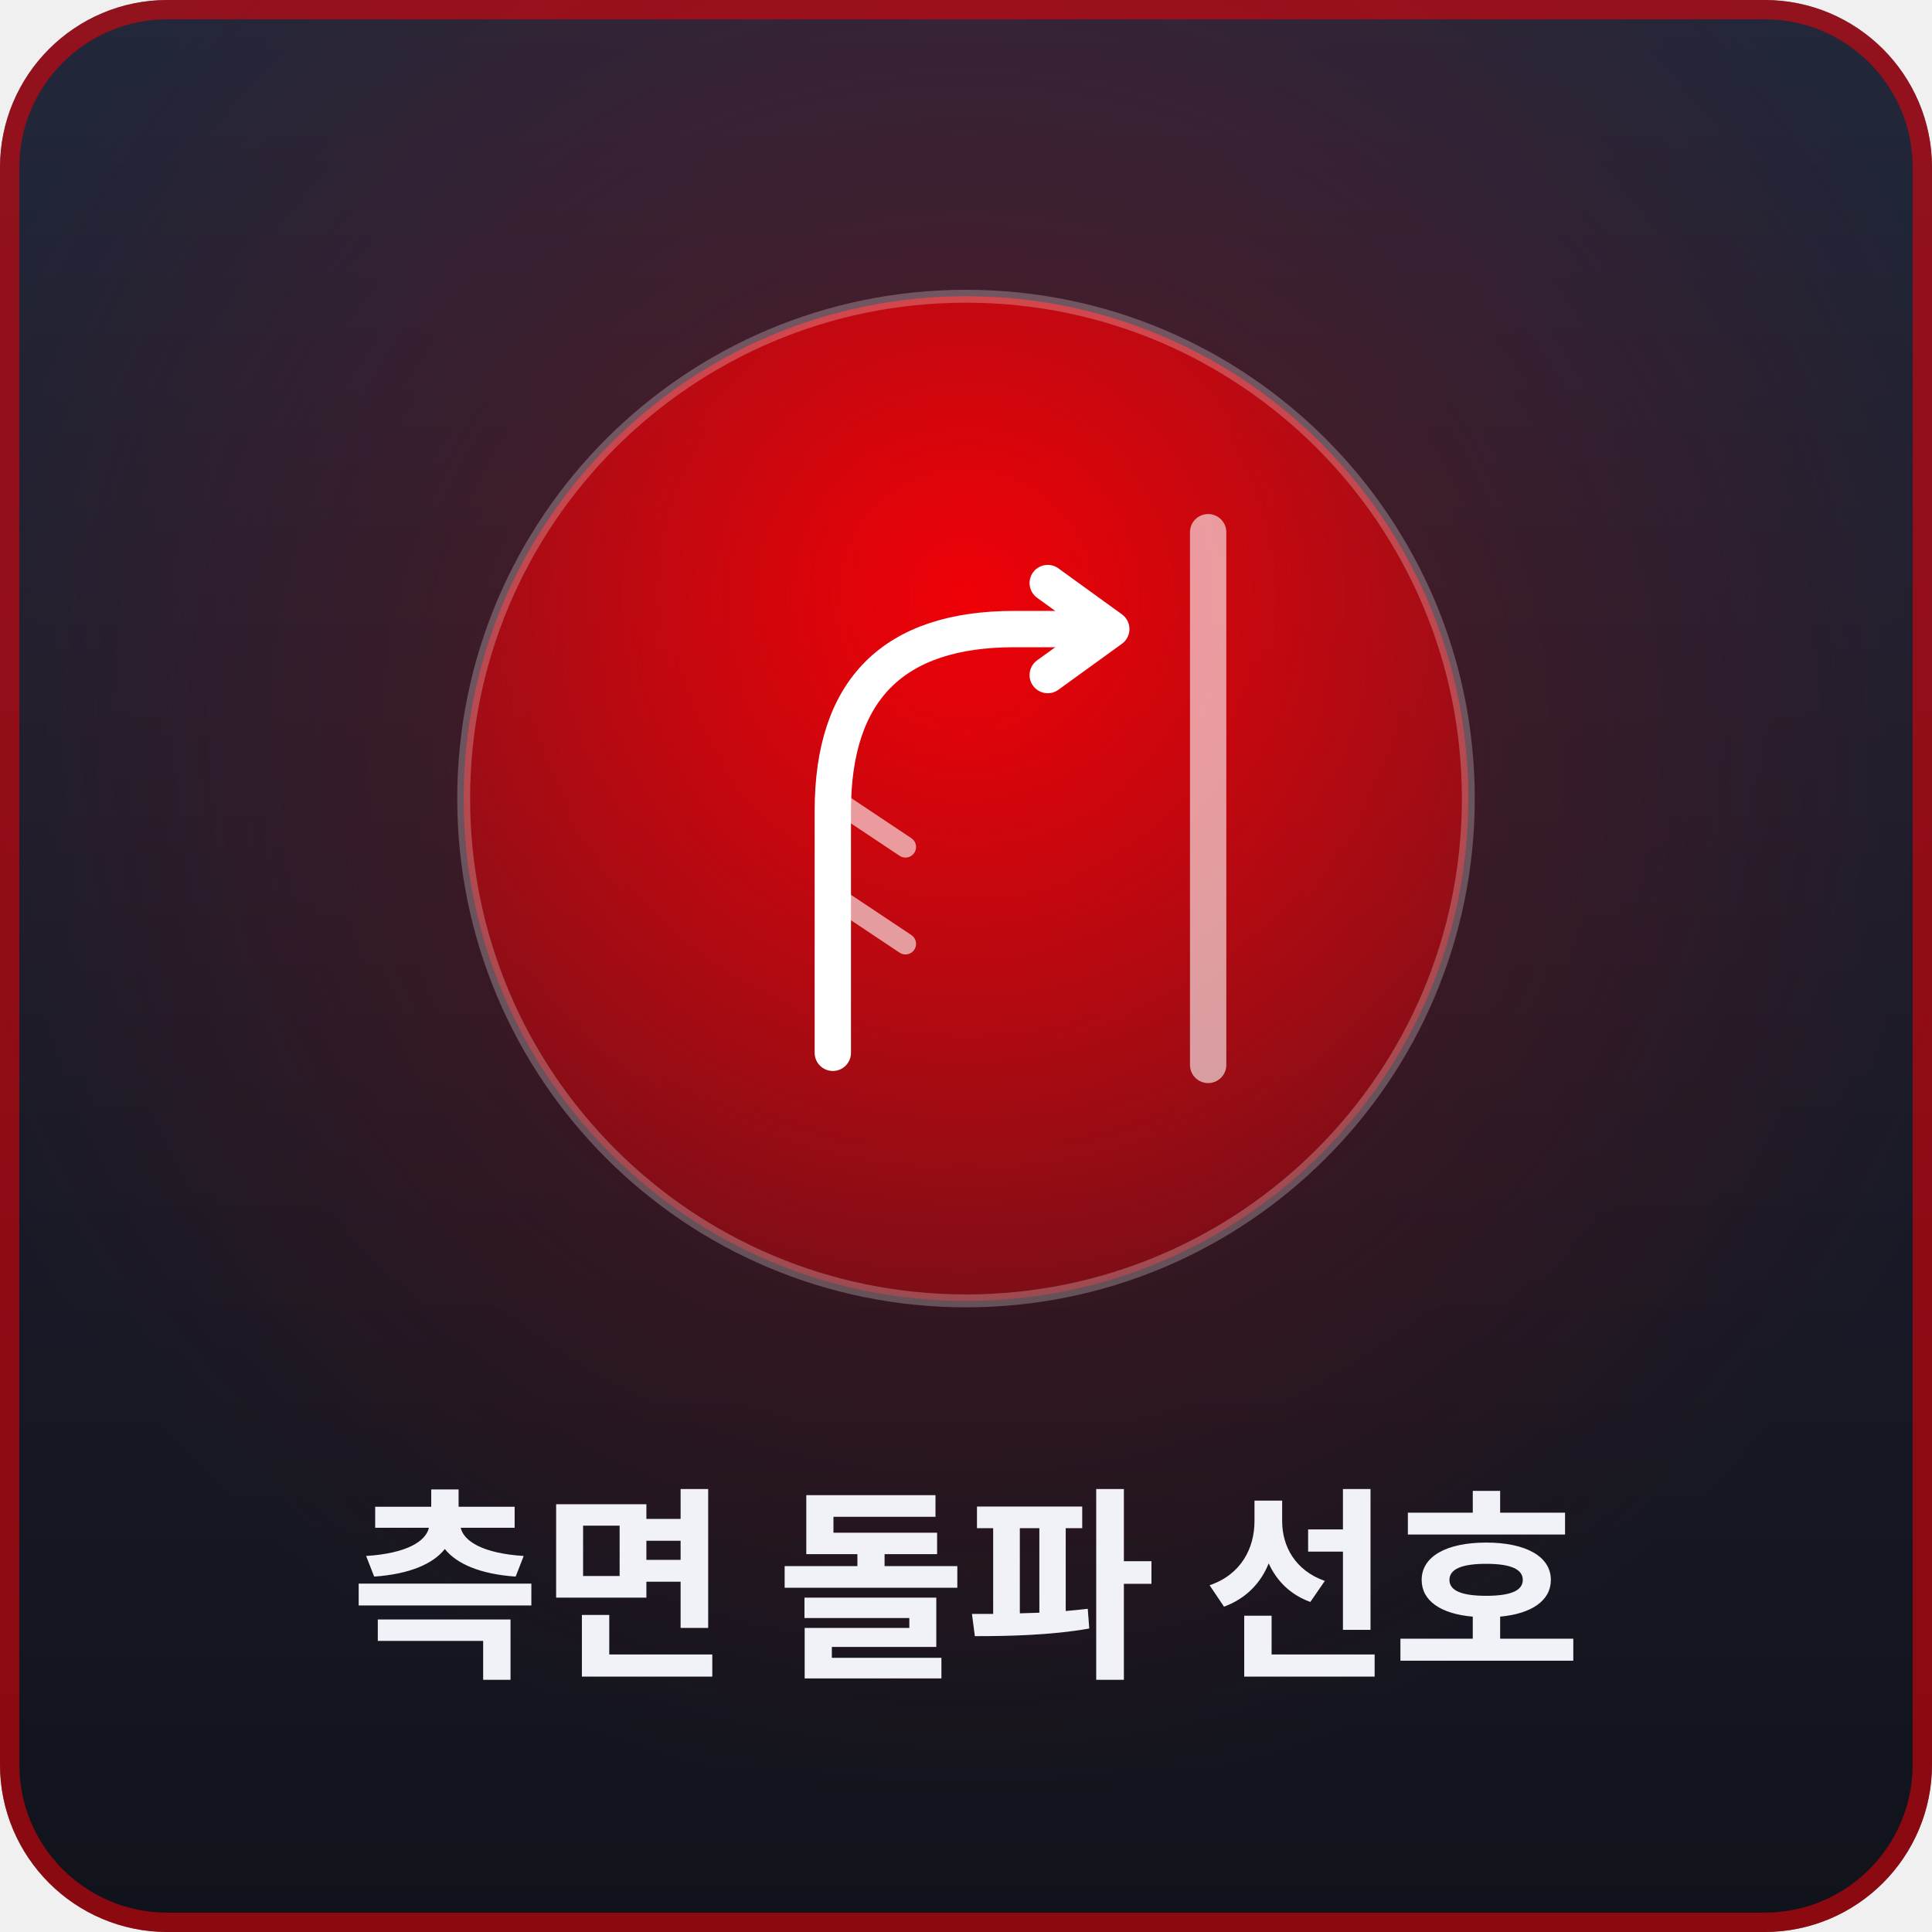
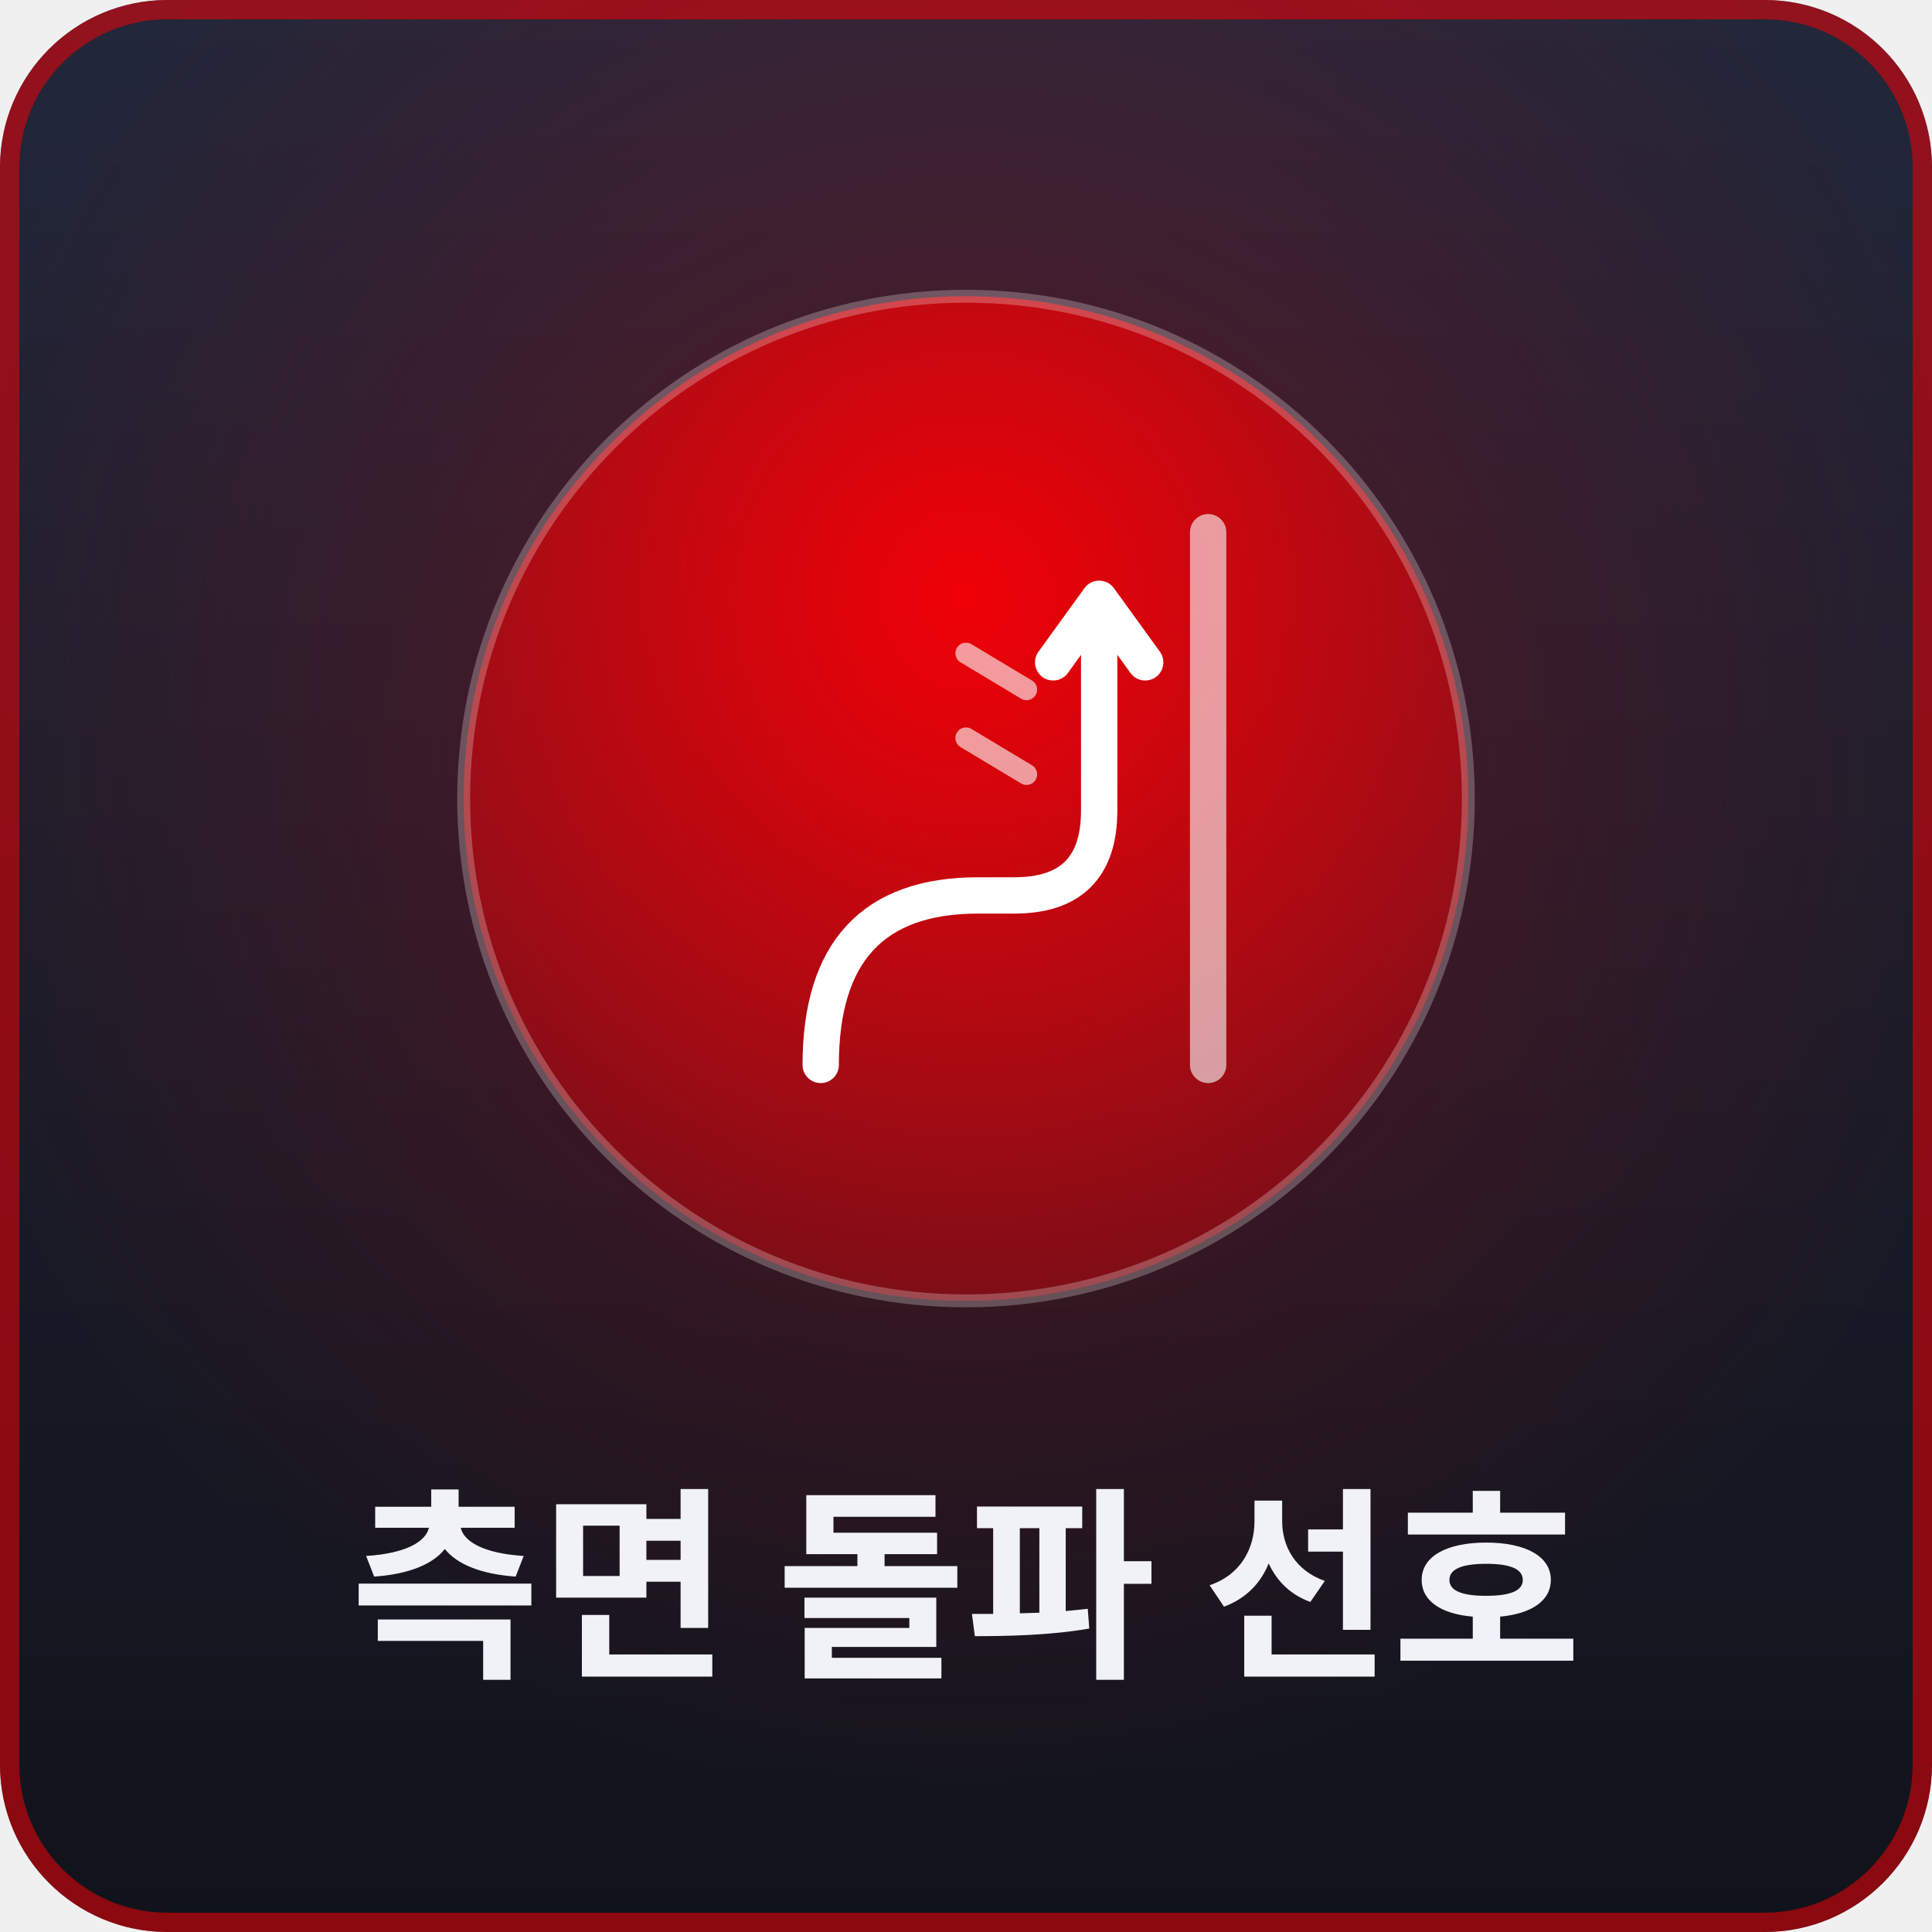
<svg xmlns="http://www.w3.org/2000/svg" viewBox="0 0 300 300" width="300" height="300">
  <defs>
    <linearGradient id="bg" x1="0" y1="0" x2="0" y2="1">
      <stop offset="0" stop-color="#22273A" />
      <stop offset="1" stop-color="#11131B" />
    </linearGradient>
    <radialGradient id="glow" cx=".5" cy=".38" r=".55">
      <stop offset="0" stop-color="#EF0107" stop-opacity=".28" />
      <stop offset="1" stop-color="#EF0107" stop-opacity="0" />
    </radialGradient>
    <radialGradient id="badge" cx=".5" cy=".3" r=".75">
      <stop offset="0" stop-color="#EF0107" />
      <stop offset="1" stop-color="#EF0107" stop-opacity=".35" />
    </radialGradient>
  </defs>
  <rect width="300" height="300" rx="26" fill="url(#bg)" />
  <rect width="300" height="300" rx="26" fill="url(#glow)" />
  <rect x="1.5" y="1.5" width="297" height="297" rx="24.5" fill="none" stroke="#EF0107" stroke-opacity=".55" stroke-width="3" />
  <circle cx="150" cy="124" r="78" fill="url(#badge)" />
  <circle cx="150" cy="124" r="78" fill="none" stroke="#fff" stroke-opacity=".25" stroke-width="2" />
  <g transform="translate(103 77) scale(.94)" fill="none" stroke="#fff" stroke-width="6" stroke-linecap="round" stroke-linejoin="round">
    <path d="M90,6 V94" opacity=".6" />
-     <path d="M28,92 V52 Q28,22 58,22 H72" />
-     <path d="M63.5,29.6 L74,22 L63.5,14.4" />
-     <path d="M40,74 L28,66 M40,58 L28,50" stroke-width="3.5" opacity=".6" />
+     <path d="M26,94 Q26,66 52,66 H58 Q72,66 72,52 V20" />
+     <path d="M79.6,27.5 L72,17 L64.4,27.5" />
+     <path d="M60,46 L50,40 M60,32 L50,26" stroke-width="3.5" opacity=".6" />
  </g>
  <text x="150" y="258" text-anchor="middle" font-family="Pretendard, 'Noto Sans KR', 'Apple SD Gothic Neo', 'Malgun Gothic', sans-serif" font-size="32" font-weight="800" fill="#F0F2F7">측면 돌파 선호</text>
</svg>
